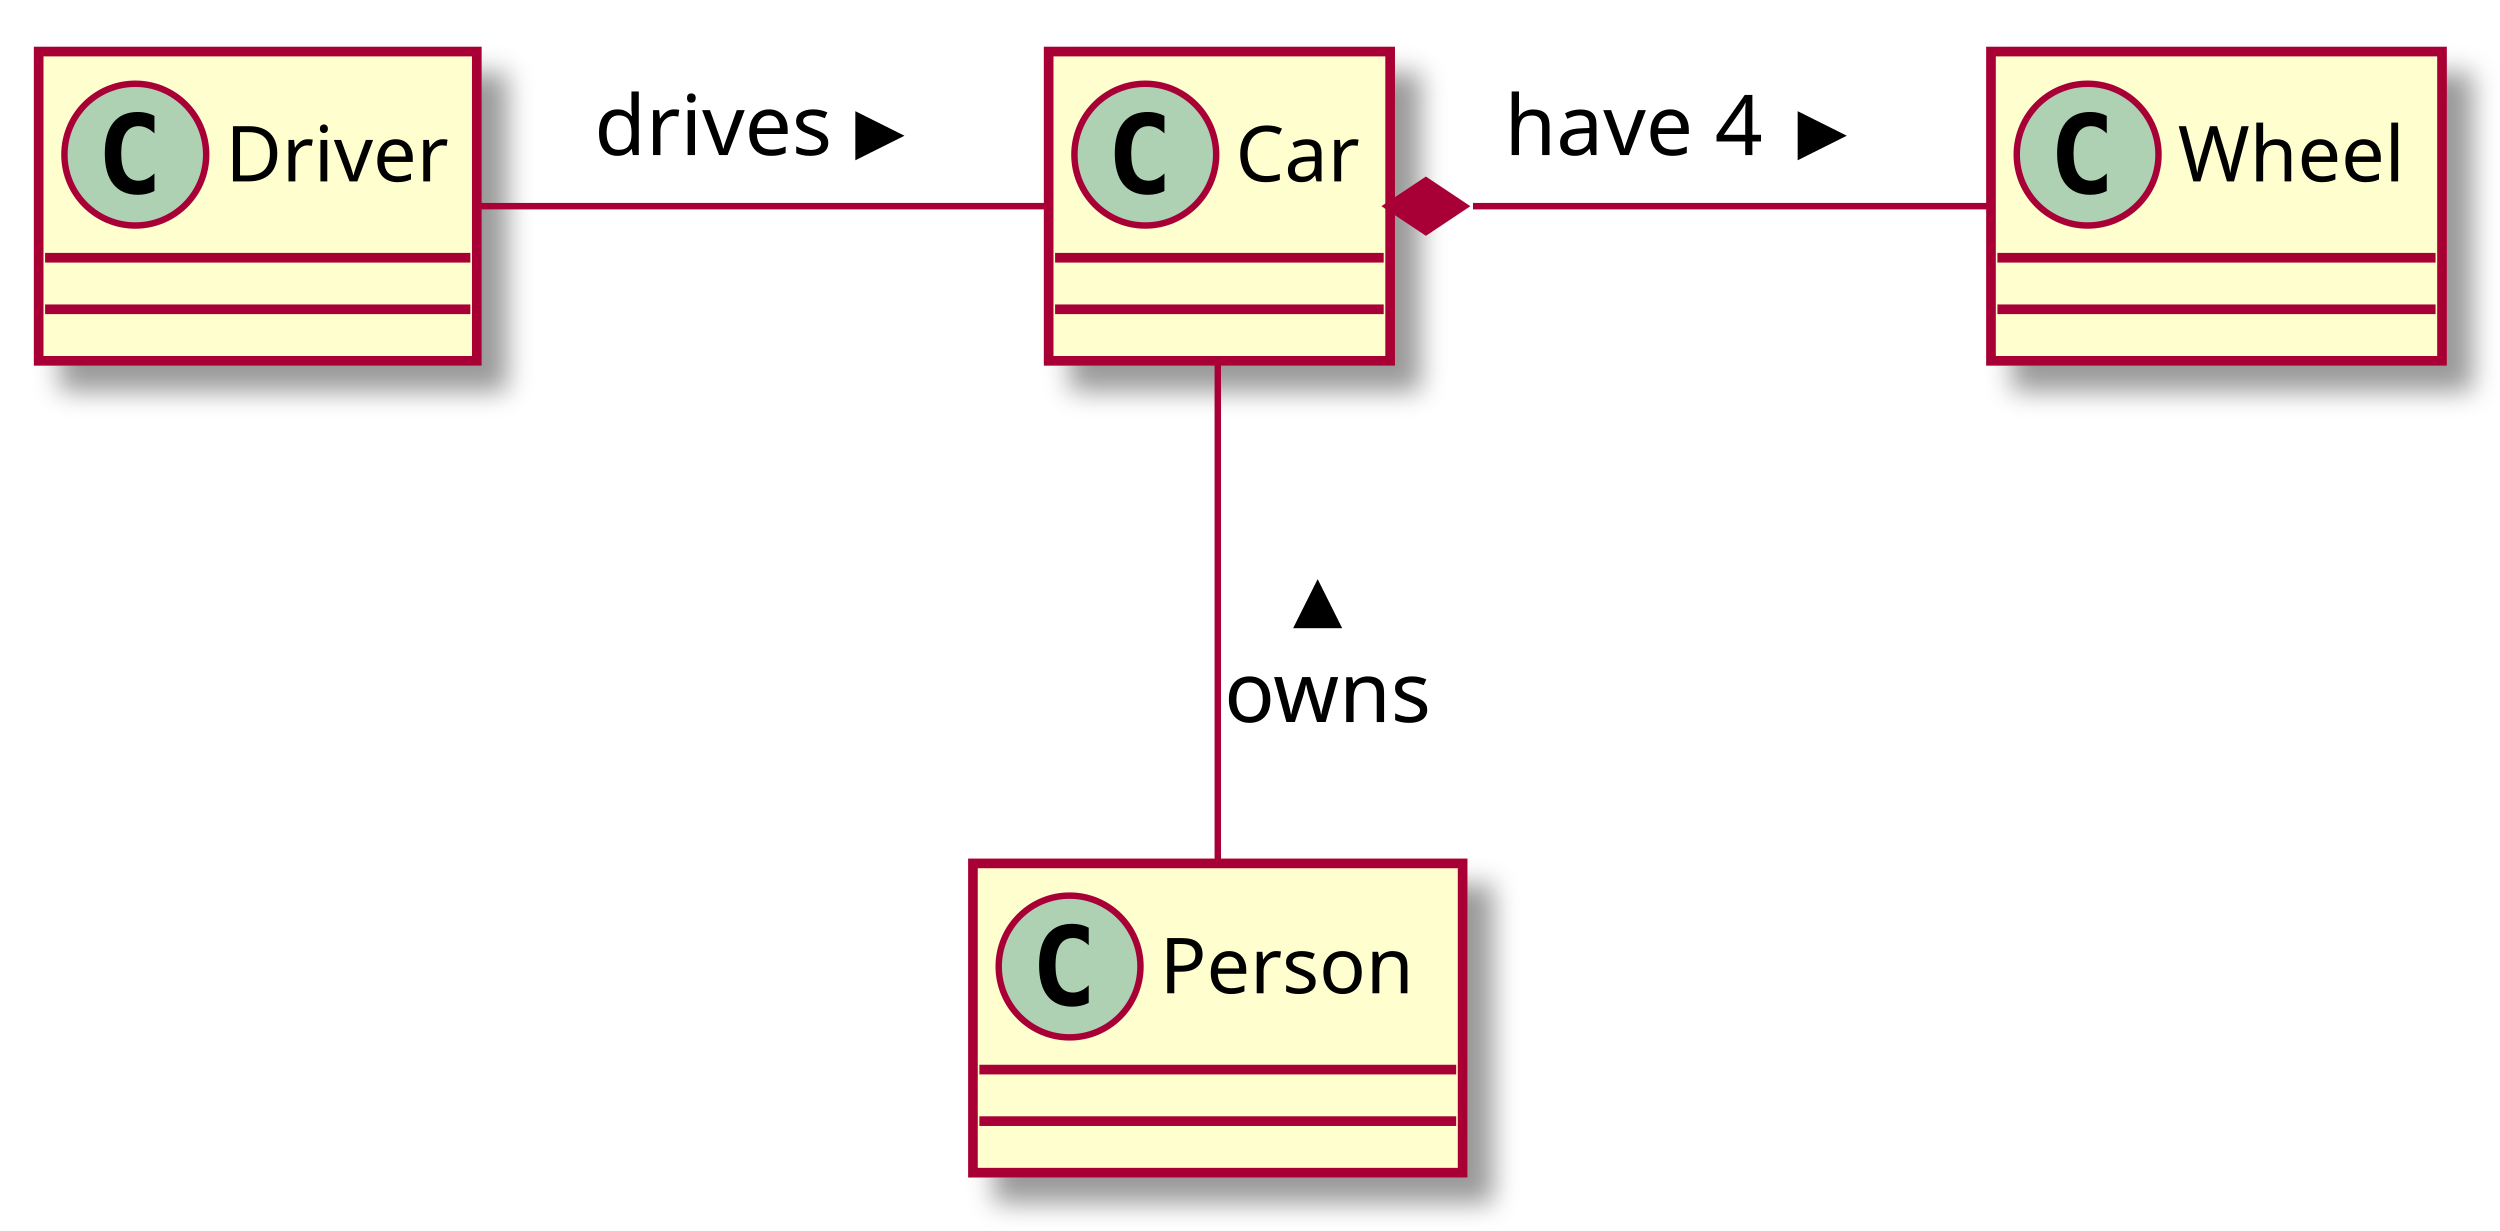
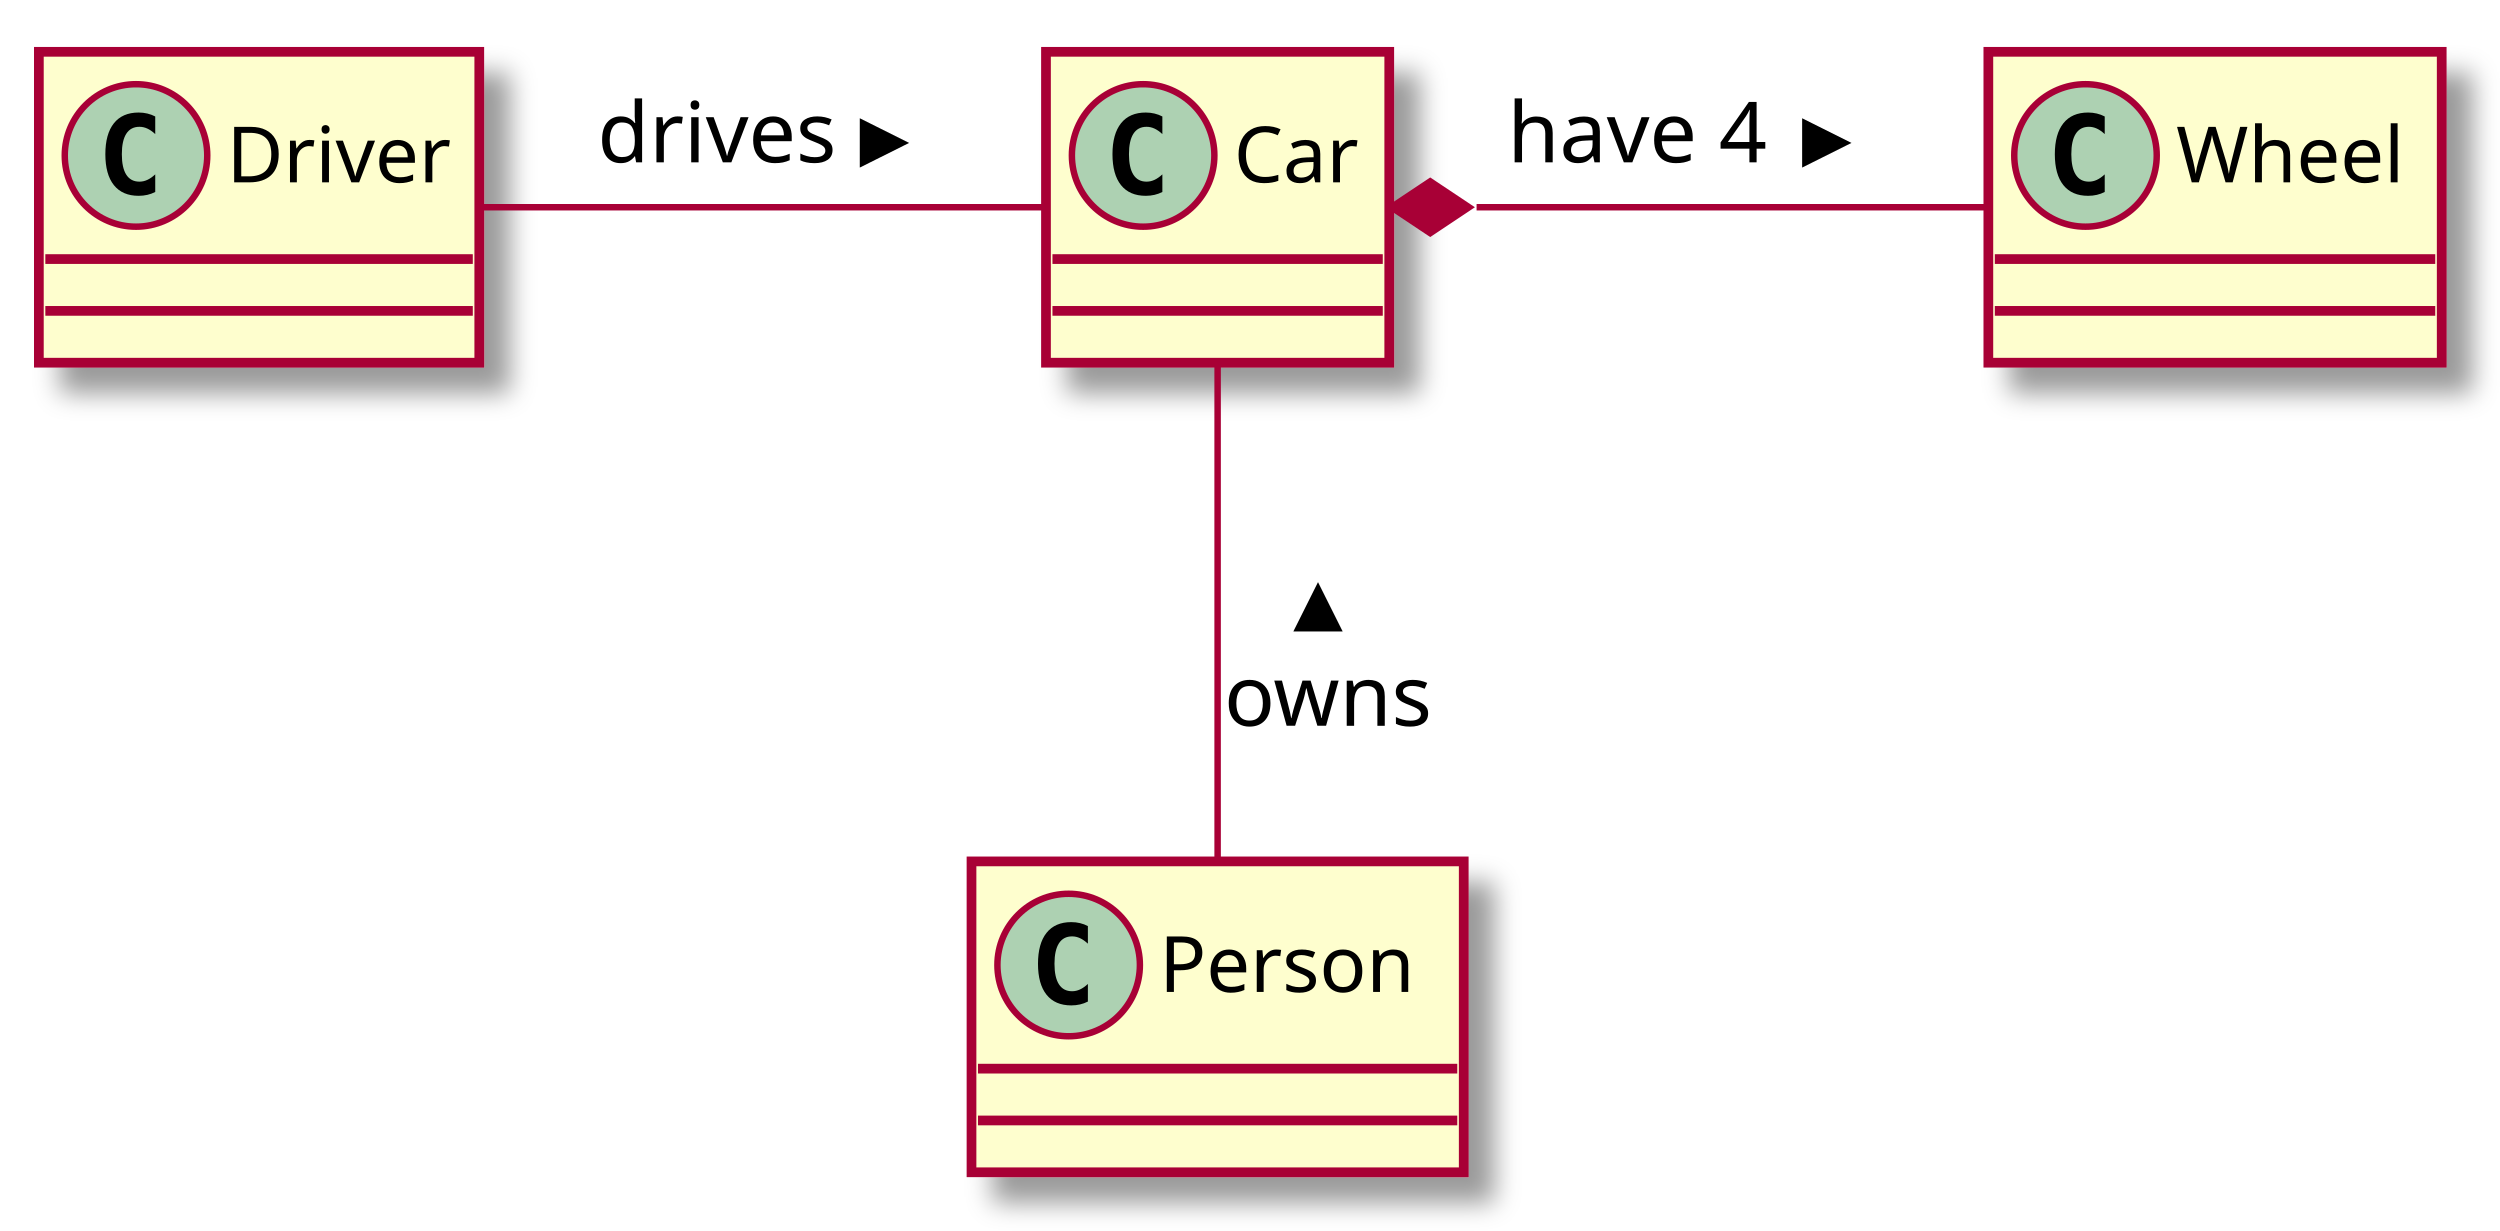
- <svg xmlns="http://www.w3.org/2000/svg" height="191px" style="width:388px;height:191px;" version="1.1" viewBox="0 0 388 191" width="388px">
+ <svg xmlns="http://www.w3.org/2000/svg" height="190px" style="width:386px;height:190px;" version="1.1" viewBox="0 0 386 190" width="386px">
  <defs>
    <filter height="300%" id="f1" width="300%" x="-1" y="-1">
      <feGaussianBlur result="blurOut" stdDeviation="2.0" />
      <feColorMatrix in="blurOut" result="blurOut2" type="matrix" values="0 0 0 0 0 0 0 0 0 0 0 0 0 0 0 0 0 0 .4 0" />
      <feOffset dx="4.0" dy="4.0" in="blurOut2" result="blurOut3" />
      <feBlend in="SourceGraphic" in2="blurOut3" mode="normal" />
    </filter>
  </defs>
  <g>
-     <rect fill="#FEFECE" filter="url(#f1)" height="48" style="stroke: #A80036; stroke-width: 1.5;" width="53" x="162.75" y="8" />
-     <ellipse cx="177.75" cy="24" fill="#ADD1B2" rx="11" ry="11" style="stroke: #A80036; stroke-width: 1.0;" />
-     <path d="M180.719,29.641 Q180.141,29.938 179.5,30.086 Q178.859,30.234 178.156,30.234 Q175.656,30.234 174.336,28.586 Q173.016,26.938 173.016,23.812 Q173.016,20.688 174.336,19.031 Q175.656,17.375 178.156,17.375 Q178.859,17.375 179.508,17.531 Q180.156,17.688 180.719,17.984 L180.719,20.703 Q180.094,20.125 179.5,19.852 Q178.906,19.578 178.281,19.578 Q176.938,19.578 176.25,20.648 Q175.562,21.719 175.562,23.812 Q175.562,25.906 176.25,26.977 Q176.938,28.047 178.281,28.047 Q178.906,28.047 179.5,27.773 Q180.094,27.5 180.719,26.922 L180.719,29.641 Z " />
-     <text fill="#000000" font-family="sans-serif" font-size="12" lengthAdjust="spacingAndGlyphs" textLength="21" x="191.75" y="28.154">Car</text>
-     <line style="stroke: #A80036; stroke-width: 1.5;" x1="163.75" x2="214.75" y1="40" y2="40" />
-     <line style="stroke: #A80036; stroke-width: 1.5;" x1="163.75" x2="214.75" y1="48" y2="48" />
+     <rect fill="#FEFECE" filter="url(#f1)" height="48" style="stroke: #A80036; stroke-width: 1.5;" width="53" x="161.5" y="8" />
+     <ellipse cx="176.5" cy="24" fill="#ADD1B2" rx="11" ry="11" style="stroke: #A80036; stroke-width: 1.0;" />
+     <path d="M179.469,29.641 Q178.891,29.938 178.25,30.086 Q177.609,30.234 176.906,30.234 Q174.406,30.234 173.086,28.586 Q171.766,26.938 171.766,23.812 Q171.766,20.688 173.086,19.031 Q174.406,17.375 176.906,17.375 Q177.609,17.375 178.258,17.531 Q178.906,17.688 179.469,17.984 L179.469,20.703 Q178.844,20.125 178.25,19.852 Q177.656,19.578 177.031,19.578 Q175.688,19.578 175,20.648 Q174.312,21.719 174.312,23.812 Q174.312,25.906 175,26.977 Q175.688,28.047 177.031,28.047 Q177.656,28.047 178.25,27.773 Q178.844,27.5 179.469,26.922 L179.469,29.641 Z " />
+     <text fill="#000000" font-family="sans-serif" font-size="12" lengthAdjust="spacingAndGlyphs" textLength="21" x="190.5" y="28.154">Car</text>
+     <line style="stroke: #A80036; stroke-width: 1.5;" x1="162.5" x2="213.5" y1="40" y2="40" />
+     <line style="stroke: #A80036; stroke-width: 1.5;" x1="162.5" x2="213.5" y1="48" y2="48" />
    <rect fill="#FEFECE" filter="url(#f1)" height="48" style="stroke: #A80036; stroke-width: 1.5;" width="68" x="6" y="8" />
    <ellipse cx="21" cy="24" fill="#ADD1B2" rx="11" ry="11" style="stroke: #A80036; stroke-width: 1.0;" />
    <path d="M23.969,29.641 Q23.391,29.938 22.75,30.086 Q22.109,30.234 21.406,30.234 Q18.906,30.234 17.586,28.586 Q16.266,26.938 16.266,23.812 Q16.266,20.688 17.586,19.031 Q18.906,17.375 21.406,17.375 Q22.109,17.375 22.758,17.531 Q23.406,17.688 23.969,17.984 L23.969,20.703 Q23.344,20.125 22.75,19.852 Q22.156,19.578 21.531,19.578 Q20.188,19.578 19.5,20.648 Q18.812,21.719 18.812,23.812 Q18.812,25.906 19.5,26.977 Q20.188,28.047 21.531,28.047 Q22.156,28.047 22.75,27.773 Q23.344,27.5 23.969,26.922 L23.969,29.641 Z " />
    <text fill="#000000" font-family="sans-serif" font-size="12" lengthAdjust="spacingAndGlyphs" textLength="36" x="35" y="28.154">Driver</text>
    <line style="stroke: #A80036; stroke-width: 1.5;" x1="7" x2="73" y1="40" y2="40" />
    <line style="stroke: #A80036; stroke-width: 1.5;" x1="7" x2="73" y1="48" y2="48" />
-     <rect fill="#FEFECE" filter="url(#f1)" height="48" style="stroke: #A80036; stroke-width: 1.5;" width="70" x="309" y="8" />
-     <ellipse cx="324" cy="24" fill="#ADD1B2" rx="11" ry="11" style="stroke: #A80036; stroke-width: 1.0;" />
-     <path d="M326.969,29.641 Q326.391,29.938 325.75,30.086 Q325.109,30.234 324.406,30.234 Q321.906,30.234 320.586,28.586 Q319.266,26.938 319.266,23.812 Q319.266,20.688 320.586,19.031 Q321.906,17.375 324.406,17.375 Q325.109,17.375 325.758,17.531 Q326.406,17.688 326.969,17.984 L326.969,20.703 Q326.344,20.125 325.75,19.852 Q325.156,19.578 324.531,19.578 Q323.188,19.578 322.5,20.648 Q321.812,21.719 321.812,23.812 Q321.812,25.906 322.5,26.977 Q323.188,28.047 324.531,28.047 Q325.156,28.047 325.75,27.773 Q326.344,27.5 326.969,26.922 L326.969,29.641 Z " />
-     <text fill="#000000" font-family="sans-serif" font-size="12" lengthAdjust="spacingAndGlyphs" textLength="38" x="338" y="28.154">Wheel</text>
-     <line style="stroke: #A80036; stroke-width: 1.5;" x1="310" x2="378" y1="40" y2="40" />
-     <line style="stroke: #A80036; stroke-width: 1.5;" x1="310" x2="378" y1="48" y2="48" />
-     <rect fill="#FEFECE" filter="url(#f1)" height="48" style="stroke: #A80036; stroke-width: 1.5;" width="76" x="151" y="134" />
-     <ellipse cx="166" cy="150" fill="#ADD1B2" rx="11" ry="11" style="stroke: #A80036; stroke-width: 1.0;" />
-     <path d="M168.969,155.641 Q168.391,155.938 167.75,156.086 Q167.109,156.234 166.406,156.234 Q163.906,156.234 162.586,154.586 Q161.266,152.938 161.266,149.812 Q161.266,146.688 162.586,145.031 Q163.906,143.375 166.406,143.375 Q167.109,143.375 167.758,143.531 Q168.406,143.688 168.969,143.984 L168.969,146.703 Q168.344,146.125 167.75,145.852 Q167.156,145.578 166.531,145.578 Q165.188,145.578 164.5,146.648 Q163.812,147.719 163.812,149.812 Q163.812,151.906 164.5,152.977 Q165.188,154.047 166.531,154.047 Q167.156,154.047 167.75,153.773 Q168.344,153.5 168.969,152.922 L168.969,155.641 Z " />
-     <text fill="#000000" font-family="sans-serif" font-size="12" lengthAdjust="spacingAndGlyphs" textLength="44" x="180" y="154.154">Person</text>
-     <line style="stroke: #A80036; stroke-width: 1.5;" x1="152" x2="226" y1="166" y2="166" />
-     <line style="stroke: #A80036; stroke-width: 1.5;" x1="152" x2="226" y1="174" y2="174" />
-     <path d="M74.184,32 C100.99,32 137.762,32 162.399,32 " fill="none" style="stroke: #A80036; stroke-width: 1.0;" />
-     <text fill="#000000" font-family="sans-serif" font-size="13" lengthAdjust="spacingAndGlyphs" textLength="38" x="92.25" y="24.067">drives</text>
-     <polygon fill="#000000" points="133.25,18.066,139.25,21.066,133.25,24.066,133.25,18.066" style="stroke: #000000; stroke-width: 1.0;" />
-     <path d="M228.609,32 C253.365,32 284.962,32 308.831,32 " fill="none" style="stroke: #A80036; stroke-width: 1.0;" />
-     <polygon fill="#A80036" points="215.294,32,221.294,36,227.294,32,221.294,28,215.294,32" style="stroke: #A80036; stroke-width: 1.0;" />
-     <text fill="#000000" font-family="sans-serif" font-size="13" lengthAdjust="spacingAndGlyphs" textLength="43" x="233.5" y="24.067">have 4</text>
-     <polygon fill="#000000" points="279.5,18.066,285.5,21.066,279.5,24.066,279.5,18.066" style="stroke: #000000; stroke-width: 1.0;" />
-     <path d="M189,56.033 C189,78.165 189,111.438 189,133.67 " fill="none" style="stroke: #A80036; stroke-width: 1.0;" />
-     <polygon fill="#000000" points="201.5,97,204.5,91,207.5,97,201.5,97" style="stroke: #000000; stroke-width: 1.0;" />
-     <text fill="#000000" font-family="sans-serif" font-size="13" lengthAdjust="spacingAndGlyphs" textLength="32" x="190" y="112.067">owns</text>
+     <rect fill="#FEFECE" filter="url(#f1)" height="48" style="stroke: #A80036; stroke-width: 1.5;" width="70" x="307" y="8" />
+     <ellipse cx="322" cy="24" fill="#ADD1B2" rx="11" ry="11" style="stroke: #A80036; stroke-width: 1.0;" />
+     <path d="M324.969,29.641 Q324.391,29.938 323.75,30.086 Q323.109,30.234 322.406,30.234 Q319.906,30.234 318.586,28.586 Q317.266,26.938 317.266,23.812 Q317.266,20.688 318.586,19.031 Q319.906,17.375 322.406,17.375 Q323.109,17.375 323.758,17.531 Q324.406,17.688 324.969,17.984 L324.969,20.703 Q324.344,20.125 323.75,19.852 Q323.156,19.578 322.531,19.578 Q321.188,19.578 320.5,20.648 Q319.812,21.719 319.812,23.812 Q319.812,25.906 320.5,26.977 Q321.188,28.047 322.531,28.047 Q323.156,28.047 323.75,27.773 Q324.344,27.5 324.969,26.922 L324.969,29.641 Z " />
+     <text fill="#000000" font-family="sans-serif" font-size="12" lengthAdjust="spacingAndGlyphs" textLength="38" x="336" y="28.154">Wheel</text>
+     <line style="stroke: #A80036; stroke-width: 1.5;" x1="308" x2="376" y1="40" y2="40" />
+     <line style="stroke: #A80036; stroke-width: 1.5;" x1="308" x2="376" y1="48" y2="48" />
+     <rect fill="#FEFECE" filter="url(#f1)" height="48" style="stroke: #A80036; stroke-width: 1.5;" width="76" x="150" y="133" />
+     <ellipse cx="165" cy="149" fill="#ADD1B2" rx="11" ry="11" style="stroke: #A80036; stroke-width: 1.0;" />
+     <path d="M167.969,154.641 Q167.391,154.938 166.75,155.086 Q166.109,155.234 165.406,155.234 Q162.906,155.234 161.586,153.586 Q160.266,151.938 160.266,148.812 Q160.266,145.688 161.586,144.031 Q162.906,142.375 165.406,142.375 Q166.109,142.375 166.758,142.531 Q167.406,142.688 167.969,142.984 L167.969,145.703 Q167.344,145.125 166.75,144.852 Q166.156,144.578 165.531,144.578 Q164.188,144.578 163.5,145.648 Q162.812,146.719 162.812,148.812 Q162.812,150.906 163.5,151.977 Q164.188,153.047 165.531,153.047 Q166.156,153.047 166.75,152.773 Q167.344,152.5 167.969,151.922 L167.969,154.641 Z " />
+     <text fill="#000000" font-family="sans-serif" font-size="12" lengthAdjust="spacingAndGlyphs" textLength="44" x="179" y="153.154">Person</text>
+     <line style="stroke: #A80036; stroke-width: 1.5;" x1="151" x2="225" y1="165" y2="165" />
+     <line style="stroke: #A80036; stroke-width: 1.5;" x1="151" x2="225" y1="173" y2="173" />
+     <path d="M74.326,32 C100.798,32 136.886,32 161.241,32 " fill="none" style="stroke: #A80036; stroke-width: 1.0;" />
+     <text fill="#000000" font-family="sans-serif" font-size="13" lengthAdjust="spacingAndGlyphs" textLength="38" x="92.25" y="25.067">drives</text>
+     <polygon fill="#000000" points="133.25,19.066,139.25,22.066,133.25,25.066,133.25,19.066" style="stroke: #000000; stroke-width: 1.0;" />
+     <path d="M227.985,32 C252.4,32 283.331,32 306.814,32 " fill="none" style="stroke: #A80036; stroke-width: 1.0;" />
+     <polygon fill="#A80036" points="214.825,32,220.825,36,226.825,32,220.825,28,214.825,32" style="stroke: #A80036; stroke-width: 1.0;" />
+     <text fill="#000000" font-family="sans-serif" font-size="13" lengthAdjust="spacingAndGlyphs" textLength="43" x="232.75" y="25.067">have 4</text>
+     <polygon fill="#000000" points="278.75,19.066,284.75,22.066,278.75,25.066,278.75,19.066" style="stroke: #000000; stroke-width: 1.0;" />
+     <path d="M188,56.135 C188,78.126 188,111.012 188,132.968 " fill="none" style="stroke: #A80036; stroke-width: 1.0;" />
+     <polygon fill="#000000" points="200.5,97,203.5,91,206.5,97,200.5,97" style="stroke: #000000; stroke-width: 1.0;" />
+     <text fill="#000000" font-family="sans-serif" font-size="13" lengthAdjust="spacingAndGlyphs" textLength="32" x="189" y="112.067">owns</text>
  </g>
</svg>
